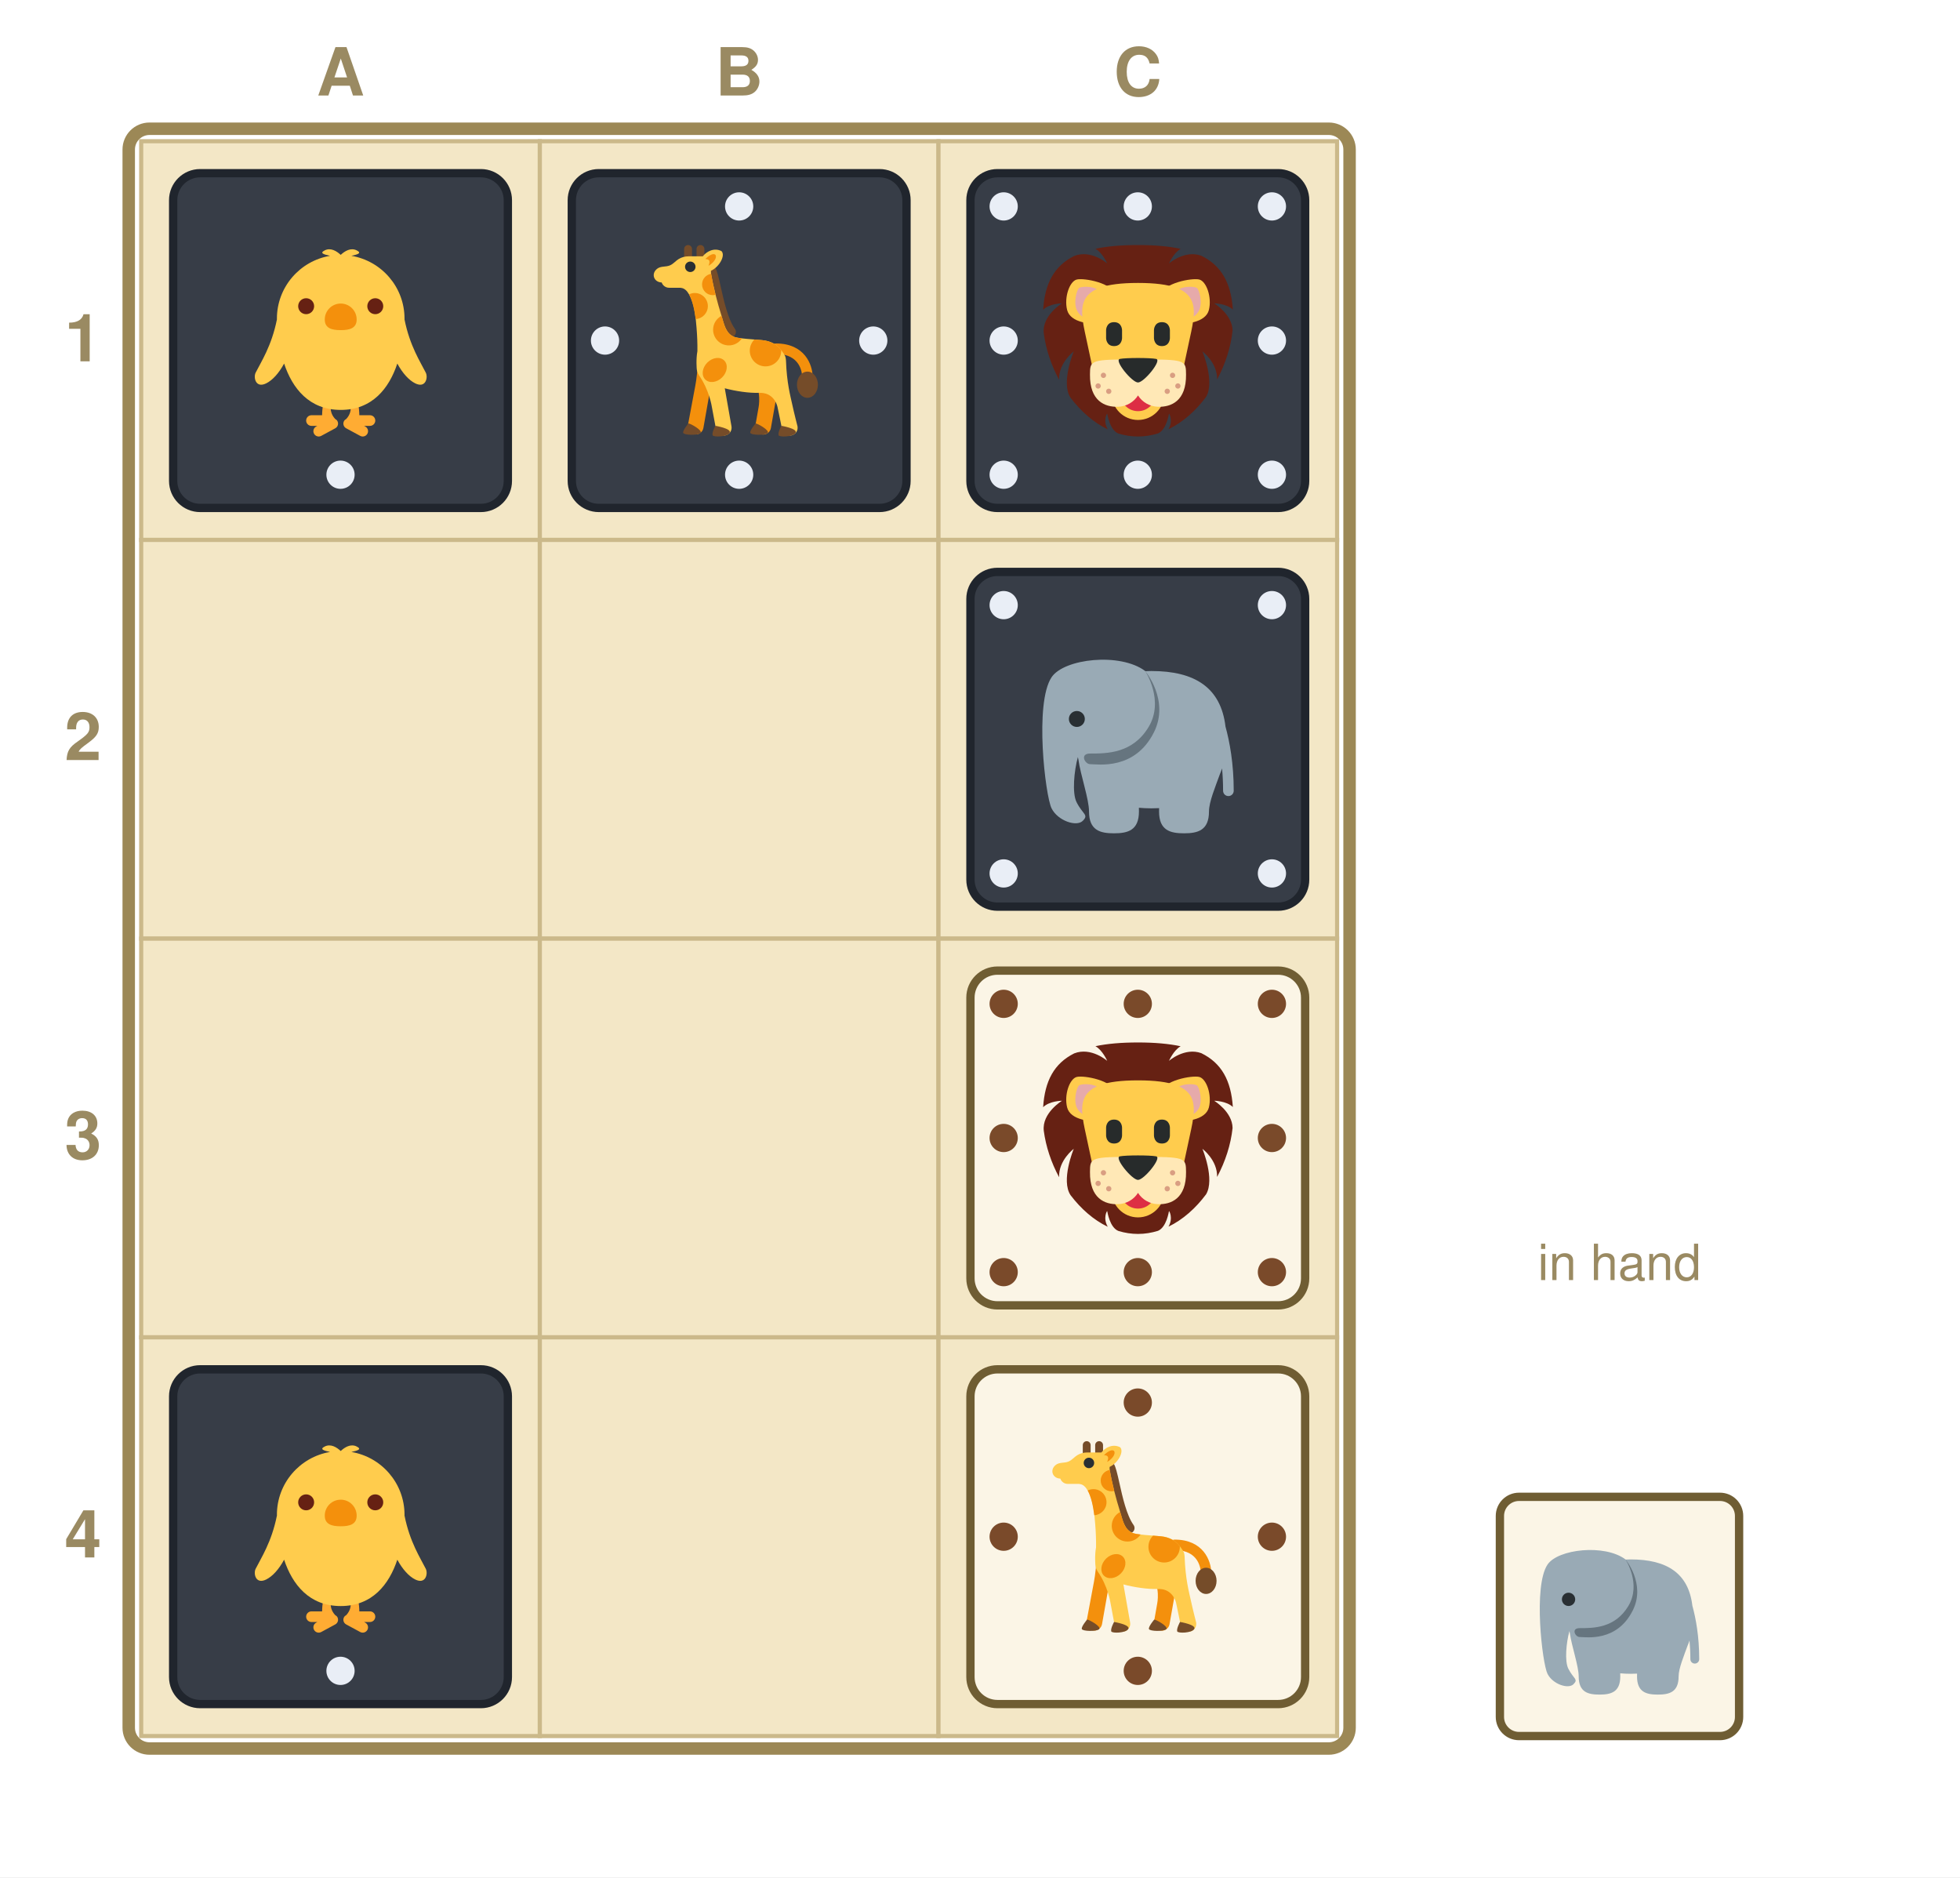
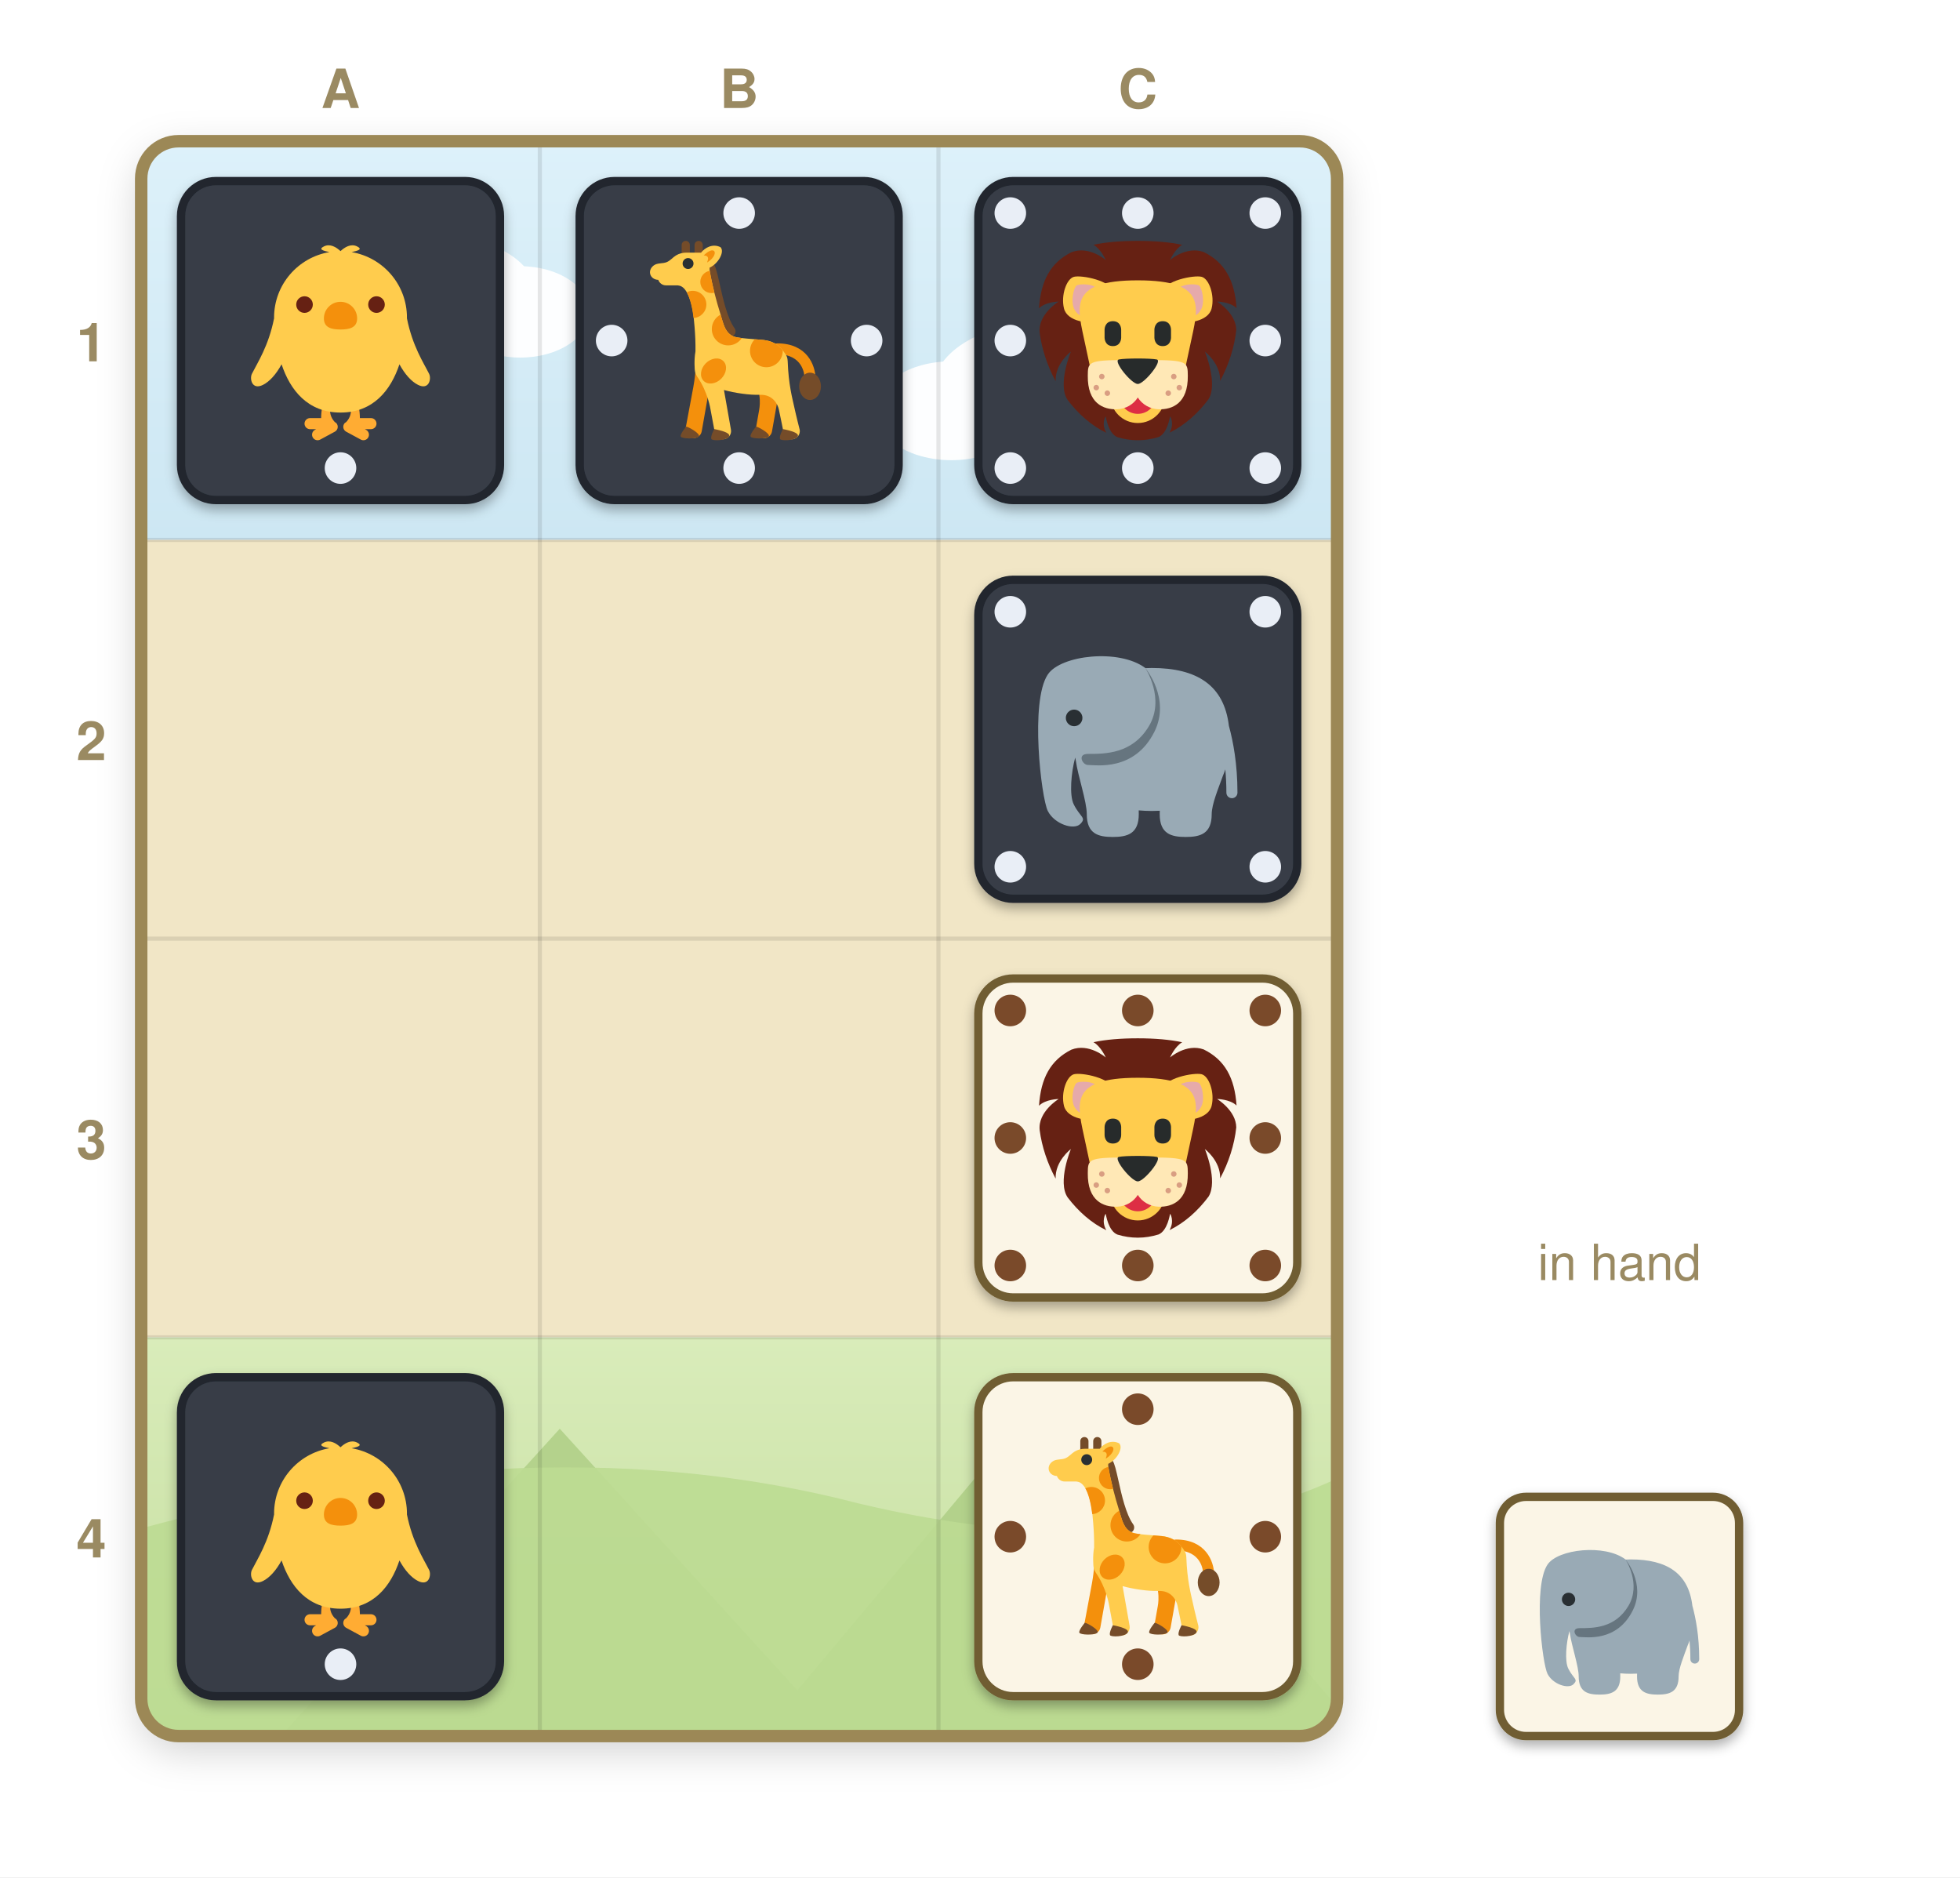
<svg xmlns="http://www.w3.org/2000/svg" width="472" height="452" viewBox="0 0 472 452" font-family="-apple-system,Segoe UI,Helvetica,Arial,sans-serif">
  <rect width="472" height="452" fill="#ffffff" />
  <defs>
    <symbol id="e_chick" viewBox="0 0 36 36">
      <path fill="#FFAC33" d="M17.38 33.098c-.097-.18-.25-.302-.417-.391C15.366 31.001 16.5 29 16.5 29c0-.553 1-2 0-2l-1 1c-1 1-1 4-1 4h-2c-.553 0-1 .447-1 1s.447 1 1 1h1.108l-.222.12c-.486.263-.667.869-.404 1.355s.869.667 1.356.404l2.639-1.427c.485-.262.666-.868.403-1.354zM23.5 32h-2s0-3-1-4l-1-1c-1 0 0 1.447 0 2 0 0 1.135 2.001-.462 3.707-.168.089-.32.211-.418.391-.263.486-.082 1.093.404 1.355l2.639 1.427c.486.263 1.093.082 1.356-.404.263-.486.082-1.093-.404-1.355L22.393 34H23.5c.553 0 1-.447 1-1s-.447-1-1-1z" />
      <path fill="#FFCC4D" d="M34 24c-1-2-3-5-4-10h-.008c.001-.052.008-.102.008-.154 0-5.943-4.324-10.864-9.996-11.819 1.189-.26 2.031-.509.996-1.027-1.115-.558-2.23.129-2.999.846h-.002C17.23 1.129 16.116.442 15 1c-1.035.518-.193.767.996 1.026C10.325 2.981 6 7.902 6 13.846c0 .052.007.102.008.154H6c-1 5-3 8-4 10-.447.895 0 3 2 2 1.191-.596 2.377-1.912 3.357-3.715C8.902 26.94 12.066 31 18 31c5.934 0 9.098-4.06 10.643-8.715.98 1.803 2.166 3.119 3.357 3.715 2 1 2.447-1.105 2-2z" />
      <path fill="#F4900C" d="M21 14c0 1.657-1.343 2-3 2s-3-.343-3-2 1.343-3 3-3 3 1.343 3 3z" />
      <circle fill="#662113" cx="11.5" cy="11.5" r="1.5" />
      <circle fill="#662113" cx="24.5" cy="11.5" r="1.5" />
    </symbol>
    <symbol id="e_elephant" viewBox="0 0 36 36">
      <path fill="#99AAB5" d="M34.453 15.573c-.864-7.3-5.729-10.447-13.93-10.447-.391 0-.763.017-1.139.031-.013-.01-.022-.021-.035-.031C14.655 1.605 4.091 2.779 1.745 6.3c-3.255 4.883-1.174 22.3 0 24.646 1.173 2.35 4.694 3.521 5.868 2.35 1.174-1.176 0-1.176-1.173-3.521-.85-1.701-.466-5.859.255-8.471.028.168.068.322.1.486.39 2.871 1.993 7.412 1.993 9.744 0 3.564 2.102 4.107 4.694 4.107 2.593 0 4.695-.543 4.695-4.107 0-.24-.008-.463-.012-.695.757.064 1.535.107 2.359.107.497 0 .977-.016 1.448-.039-.004.209-.013.41-.013.627 0 3.564 2.103 4.107 4.694 4.107 2.593 0 4.695-.543 4.695-4.107 0-1.801 1.192-4.625 2.039-6.982.159-.354.291-.732.42-1.117.118 1.307.193 2.706.193 4.206 0 .553.447 1 1 1s1-.447 1-1c0-5.153-.771-9.248-1.547-12.068z" />
      <path fill="#66757F" d="M19.35 5.126S23 10.641 20 15.641c-3 5-7.838 5-11 5-2 0-1 2 0 2 1.414 0 8.395 1.211 12-6 3-6-1.65-11.515-1.65-11.515z" />
      <circle fill="#292F33" cx="6.5" cy="14.141" r="1.5" />
    </symbol>
    <symbol id="e_giraffe" viewBox="0 0 36 36">
      <path d="M22.217 35.615h-.002c-.804-.142-1.34-.908-1.198-1.712l.59-3.344s.68-3.165-1.076-5.449c1.259-1.171 5.024.085 5.024.085l-1.626 9.221c-.142.804-.908 1.34-1.712 1.199zm-12.692-.021h-.002c-.804-.142-1.34-.908-1.198-1.712l1.312-7.025s.503-2.419.503-4.439c1.142-.439 2.723 2.757 2.723 2.757l-1.626 9.221c-.143.803-.909 1.339-1.712 1.198zm21.277-9.823c-.537 0-.977-.431-.985-.969-.012-.723-.304-4.326-4.925-4.326-.545 0-.985-.441-.985-.985s.441-.985.985-.985c5.363 0 6.858 3.938 6.896 6.264.009.545-.425.993-.969 1.002l-.017-.001z" fill="#F4900C" />
      <g fill="#754C29">
        <path d="M15.226 17.252l-3.46-11.98 1.687-1.02c.369.61.628 1.722 1.054 3.633.569 2.558 1.349 6.06 2.657 7.876.318.442.218 1.058-.224 1.376-.175.126-1.714.115-1.714.115zM7.615 2.71V.739c0-.408.331-.739.739-.739s.739.331.739.739V2.71H7.615zm2.332 0V.739c0-.408.331-.739.739-.739s.739.331.739.739V2.71H9.947z" />
        <ellipse cx="30.802" cy="26.263" rx="1.971" ry="2.464" />
      </g>
      <path fill="#FFCC4D" d="M28.935 34.094s-.647-2.515-.998-4.154c-.332-1.549-1.025-3.981-1.171-8.225-.01-.145-.039-.512-.138-.779-.122-.33-.567-.933-.766-1.203-.777-1.052-2.012-1.691-3.526-1.847-1.283-.132-2.573-.185-3.854-.339-.59-.071-1.1-.156-1.422-.272-1.636-.589-1.962-2.502-2.414-3.965-.8-2.59-1.508-5.225-1.961-7.9l-.036.009.036-.009-.027-.165V4.84c1.567-.714 2.79-2.888 1.971-3.706-1.416-.708-2.827.11-3.513.992-.02-.001-.039-.006-.059-.006H8.459c-.655 0-1.304.16-1.872.51-.584.359-.986.907-1.633 1.19-.786.344-1.721.093-2.417.64-1.189.933-.625 2.525.854 2.578.201.577.745.993 1.39.993h2.106c.055.011.108.021.173.029.604.071 1.088.525 1.477 1.215 1.047 1.856 1.244 4.244 1.415 6.324.119 1.448.177 2.906.158 4.36-.293 1.566-.12 3.377-.12 3.377.044.419.186.777.394 1.095l-.01.011c1.99 2.81 2.449 5.97 2.449 5.97l.784 4.193c.142.804.908 1.341 1.713 1.199.804-.142 1.341-.908 1.199-1.712l-1.262-7.159c1.977.534 4.609.932 6.449.852 0 .006-.003.014-.002.02 2.371-.146 3.26 1.73 3.454 2.576.194.846.868 4.228.868 4.228.142.804.909 1.341 1.712 1.199.802-.143 1.339-.91 1.197-1.714z" />
      <path fill="#F4900C" d="M11.975 22.1c-.985.985-1.16 2.408-.391 3.178.77.77 2.193.595 3.178-.391s1.16-2.408.391-3.178c-.77-.77-2.193-.595-3.178.391zm1.088-6.185c0 1.633 1.324 2.956 2.956 2.956 1.029 0 1.933-.526 2.462-1.323-.59-.071-1.1-.156-1.422-.272-1.564-.563-1.872-2.237-2.253-3.441-.057-.179-.108-.349-.162-.523-.935.496-1.581 1.469-1.581 2.603zm-.986-4.434c0-1.361-1.103-2.464-2.464-2.464-.388 0-.75.098-1.077.257.635 1.126 1.015 2.885 1.242 4.653 1.282-.086 2.299-1.142 2.299-2.446zm-1.093-4.079c0 1.118.906 2.023 2.023 2.023.182 0 .355-.032.523-.077-.449-1.787-.709-3.122-.847-3.937-.961.156-1.699.985-1.699 1.991zm8.977 12.456c0 1.633 1.324 2.956 2.956 2.956 1.633 0 2.956-1.324 2.956-2.956 0-.043-.011-.082-.013-.124-.777-1.052-2.012-1.691-3.526-1.847-.457-.047-.972-.088-1.499-.128-.538.536-.874 1.277-.874 2.099zM11.598 2.613c.505-.483 1.317-1.089 1.778-.856.461.233.258 1.273-1.166 2.151.113-.439.551-1.215-.612-1.295z" />
      <circle fill="#292F33" cx="8.772" cy="4.09" r=".985" />
      <path d="M21.047 33.545s-1.142 1.351-.985 1.781 2.741.491 3.249.022-1.951-1.842-2.264-1.803zm-12.623 0s-1.142 1.351-.985 1.781c.156.43 2.741.491 3.249.022s-1.951-1.842-2.264-1.803zm4.547 2.22c.136.391 2.766.329 3.205-.461.439-.79-2.678-1.317-2.678-1.317s-.703 1.273-.527 1.778zm12.404 0c.136.391 2.766.329 3.205-.461.439-.79-2.678-1.317-2.678-1.317s-.703 1.273-.527 1.778z" fill="#754C29" />
    </symbol>
    <symbol id="e_lion" viewBox="0 0 36 36">
      <path fill="#662113" d="M32.325 10.958s2.315.024 3.511 1.177c-.336-4.971-2.104-8.249-5.944-10.13-3.141-1.119-6.066 1.453-6.066 1.453s.862-1.99 2.19-2.746C23.789.236 21.146 0 18 0c-3.136 0-5.785.227-8.006.701 1.341.745 2.215 2.758 2.215 2.758S9.194.803 6 2.053C2.221 3.949.481 7.223.158 12.174c1.183-1.19 3.55-1.215 3.55-1.215S-.105 13.267.282 16.614c.387 2.947 1.394 5.967 2.879 8.722C3.039 22.15 5.917 20 5.917 20s-2.492 5.96-.581 8.738c1.935 2.542 4.313 4.641 6.976 5.916-.955-1.645-.136-3.044-.103-2.945.042.125.459 3.112 2.137 3.743 1.178.356 2.4.548 3.654.548 1.292 0 2.55-.207 3.761-.583 1.614-.691 2.024-3.585 2.064-3.708.032-.098.843 1.287-.09 2.921 2.706-1.309 5.118-3.463 7.064-6.073 1.699-2.846-.683-8.557-.683-8.557s2.85 2.13 2.757 5.288c1.556-2.906 2.585-6.104 2.911-9.2-.035-3.061-3.459-5.13-3.459-5.13z" />
      <path fill="#FFCC4D" d="M13.859 9.495c.596 2.392.16 4.422-2.231 5.017-2.392.596-6.363.087-6.958-2.304-.596-2.392.469-5.39 1.81-5.724 1.341-.334 6.784.62 7.379 3.011zm9.104 18.432c0 2.74-2.222 4.963-4.963 4.963s-4.963-2.223-4.963-4.963c0-2.741 2.223-4.964 4.963-4.964 2.741 0 4.963 2.222 4.963 4.964z" />
      <path fill="#DD2E44" d="M21.309 27.927c0 1.827-1.481 3.309-3.309 3.309s-3.309-1.481-3.309-3.309c0-1.827 1.481-3.31 3.309-3.31s3.309 1.483 3.309 3.31z" />
      <path fill="#E6AAAA" d="M11.052 8.997c.871 1.393.447 3.229-.946 4.1-1.394.871-2.608.797-3.479-.596-.871-1.394-.186-4.131.324-4.45.51-.319 3.23-.448 4.101.946z" />
      <path fill="#FFCC4D" d="M22.141 9.495c-.596 2.392-.159 4.422 2.232 5.017 2.392.596 6.363.087 6.959-2.304.596-2.392-.47-5.39-1.811-5.724-1.342-.334-6.786.62-7.38 3.011z" />
      <path fill="#E6AAAA" d="M24.948 8.997c-.871 1.393-.447 3.229.945 4.1 1.394.871 2.608.797 3.479-.596.871-1.394.185-4.131-.324-4.45-.51-.319-3.229-.448-4.1.946z" />
      <path fill="#FFCC4D" d="M18 7.125h-.002C5.167 7.126 7.125 12.083 8.5 18.667 9.875 25.25 10.384 27 10.384 27h15.228s.51-1.75 1.885-8.333C28.872 12.083 30.829 7.126 18 7.125z" />
      <path fill="#272B2B" d="M12 16s0-1.5 1.5-1.5S15 16 15 16v1.5s0 1.5-1.5 1.5-1.5-1.5-1.5-1.5V16zm9 0s0-1.5 1.5-1.5S24 16 24 16v1.5s0 1.5-1.5 1.5-1.5-1.5-1.5-1.5V16z" />
      <path fill="#FFE8B6" d="M20.168 21.521c-1.598 0-1.385.848-2.168 2.113-.783-1.266-.571-2.113-2.168-2.113-6.865 0-6.837.375-6.865 2.828-.058 4.986 2.802 6.132 5.257 6.06 1.597-.048 2.994-.88 3.777-2.131.783 1.251 2.179 2.083 3.776 2.131 2.455.072 5.315-1.073 5.257-6.06-.029-2.453-.001-2.828-6.866-2.828z" />
      <path fill="#272B2B" d="M14.582 21.411c-1.14.233 2.279 4.431 3.418 4.431s4.559-4.198 3.419-4.431c-1.14-.232-5.698-.232-6.837 0z" />
      <circle fill="#D99E82" cx="11.5" cy="24.5" r=".5" />
      <circle fill="#D99E82" cx="10.5" cy="26.5" r=".5" />
      <circle fill="#D99E82" cx="12.5" cy="27.5" r=".5" />
      <circle fill="#D99E82" cx="24.5" cy="24.5" r=".5" />
      <circle fill="#D99E82" cx="25.5" cy="26.5" r=".5" />
      <circle fill="#D99E82" cx="23.5" cy="27.5" r=".5" />
    </symbol>
  </defs>
-   <rect x="31" y="31" width="294" height="390" fill="none" stroke="#9c8856" stroke-width="3" rx="5" />
-   <rect x="34" y="34" width="96" height="96" fill="#f3e7c6" stroke="#cbb98a" stroke-width="1" />
-   <rect x="130" y="34" width="96" height="96" fill="#f3e7c6" stroke="#cbb98a" stroke-width="1" />
-   <rect x="226" y="34" width="96" height="96" fill="#f3e7c6" stroke="#cbb98a" stroke-width="1" />
-   <rect x="34" y="130" width="96" height="96" fill="#f3e7c6" stroke="#cbb98a" stroke-width="1" />
-   <rect x="130" y="130" width="96" height="96" fill="#f3e7c6" stroke="#cbb98a" stroke-width="1" />
-   <rect x="226" y="130" width="96" height="96" fill="#f3e7c6" stroke="#cbb98a" stroke-width="1" />
-   <rect x="34" y="226" width="96" height="96" fill="#f3e7c6" stroke="#cbb98a" stroke-width="1" />
-   <rect x="130" y="226" width="96" height="96" fill="#f3e7c6" stroke="#cbb98a" stroke-width="1" />
-   <rect x="226" y="226" width="96" height="96" fill="#f3e7c6" stroke="#cbb98a" stroke-width="1" />
-   <rect x="34" y="322" width="96" height="96" fill="#f3e7c6" stroke="#cbb98a" stroke-width="1" />
-   <rect x="130" y="322" width="96" height="96" fill="#f3e7c6" stroke="#cbb98a" stroke-width="1" />
-   <rect x="226" y="322" width="96" height="96" fill="#f3e7c6" stroke="#cbb98a" stroke-width="1" />
-   <text x="82.0" y="23" font-size="16" text-anchor="middle" fill="#9a8a62" font-weight="600">A</text>
-   <text x="178.0" y="23" font-size="16" text-anchor="middle" fill="#9a8a62" font-weight="600">B</text>
-   <text x="274.0" y="23" font-size="16" text-anchor="middle" fill="#9a8a62" font-weight="600">C</text>
-   <text x="20" y="87.0" font-size="16" text-anchor="middle" fill="#9a8a62" font-weight="600">1</text>
-   <text x="20" y="183.0" font-size="16" text-anchor="middle" fill="#9a8a62" font-weight="600">2</text>
-   <text x="20" y="279.0" font-size="16" text-anchor="middle" fill="#9a8a62" font-weight="600">3</text>
-   <text x="20" y="375.0" font-size="16" text-anchor="middle" fill="#9a8a62" font-weight="600">4</text>
-   <rect x="41.7" y="41.7" width="80.6" height="80.6" rx="6.5" fill="#373d47" stroke="#20252d" stroke-width="2" />
-   <circle cx="82.0" cy="114.3" r="3.4" fill="#e9eef6" />
-   <use href="#e_chick" x="59.0" y="59.0" width="46.1" height="46.1" />
-   <rect x="137.7" y="41.7" width="80.6" height="80.6" rx="6.5" fill="#373d47" stroke="#20252d" stroke-width="2" />
-   <circle cx="178.0" cy="114.3" r="3.4" fill="#e9eef6" />
-   <circle cx="145.7" cy="82.0" r="3.4" fill="#e9eef6" />
-   <circle cx="178.0" cy="49.7" r="3.4" fill="#e9eef6" />
-   <circle cx="210.3" cy="82.0" r="3.4" fill="#e9eef6" />
-   <use href="#e_giraffe" x="155.0" y="59.0" width="46.1" height="46.1" />
-   <rect x="233.7" y="41.7" width="80.6" height="80.6" rx="6.5" fill="#373d47" stroke="#20252d" stroke-width="2" />
-   <circle cx="274.0" cy="114.3" r="3.4" fill="#e9eef6" />
-   <circle cx="241.7" cy="114.3" r="3.4" fill="#e9eef6" />
-   <circle cx="241.7" cy="82.0" r="3.4" fill="#e9eef6" />
-   <circle cx="241.7" cy="49.7" r="3.4" fill="#e9eef6" />
-   <circle cx="274.0" cy="49.7" r="3.4" fill="#e9eef6" />
-   <circle cx="306.3" cy="49.7" r="3.4" fill="#e9eef6" />
-   <circle cx="306.3" cy="82.0" r="3.4" fill="#e9eef6" />
-   <circle cx="306.3" cy="114.3" r="3.4" fill="#e9eef6" />
-   <use href="#e_lion" x="251.0" y="59.0" width="46.1" height="46.1" />
-   <rect x="233.7" y="137.7" width="80.6" height="80.6" rx="6.5" fill="#373d47" stroke="#20252d" stroke-width="2" />
-   <circle cx="241.7" cy="210.3" r="3.4" fill="#e9eef6" />
-   <circle cx="241.7" cy="145.7" r="3.4" fill="#e9eef6" />
-   <circle cx="306.3" cy="145.7" r="3.4" fill="#e9eef6" />
-   <circle cx="306.3" cy="210.3" r="3.4" fill="#e9eef6" />
-   <use href="#e_elephant" x="251.0" y="155.0" width="46.1" height="46.1" />
-   <rect x="233.7" y="233.7" width="80.6" height="80.6" rx="6.5" fill="#fbf5e6" stroke="#6f5d33" stroke-width="2" />
-   <circle cx="274.0" cy="241.7" r="3.4" fill="#7a4a2a" />
-   <circle cx="306.3" cy="241.7" r="3.4" fill="#7a4a2a" />
-   <circle cx="306.3" cy="274.0" r="3.4" fill="#7a4a2a" />
-   <circle cx="306.3" cy="306.3" r="3.4" fill="#7a4a2a" />
-   <circle cx="274.0" cy="306.3" r="3.4" fill="#7a4a2a" />
-   <circle cx="241.7" cy="306.3" r="3.4" fill="#7a4a2a" />
-   <circle cx="241.7" cy="274.0" r="3.4" fill="#7a4a2a" />
-   <circle cx="241.7" cy="241.7" r="3.4" fill="#7a4a2a" />
-   <use href="#e_lion" x="251.0" y="251.0" width="46.1" height="46.1" />
-   <rect x="41.7" y="329.7" width="80.6" height="80.6" rx="6.5" fill="#373d47" stroke="#20252d" stroke-width="2" />
-   <circle cx="82.0" cy="402.3" r="3.4" fill="#e9eef6" />
-   <use href="#e_chick" x="59.0" y="347.0" width="46.1" height="46.1" />
-   <rect x="233.7" y="329.7" width="80.6" height="80.6" rx="6.5" fill="#fbf5e6" stroke="#6f5d33" stroke-width="2" />
-   <circle cx="274.0" cy="337.7" r="3.4" fill="#7a4a2a" />
-   <circle cx="306.3" cy="370.0" r="3.4" fill="#7a4a2a" />
-   <circle cx="274.0" cy="402.3" r="3.4" fill="#7a4a2a" />
-   <circle cx="241.7" cy="370.0" r="3.4" fill="#7a4a2a" />
-   <use href="#e_giraffe" x="251.0" y="347.0" width="46.1" height="46.1" />
+   <defs>
+     <linearGradient id="sky" x1="0" y1="0" x2="0" y2="1">
+       <stop offset="0" stop-color="#ddf1fa" />
+       <stop offset="1" stop-color="#cde7f3" />
+     </linearGradient>
+     <linearGradient id="grass" x1="0" y1="0" x2="0" y2="1">
+       <stop offset="0" stop-color="#d9ecba" />
+       <stop offset="1" stop-color="#c4dd9d" />
+     </linearGradient>
+     <filter id="tsh" x="-40%" y="-40%" width="180%" height="180%">
+       <feDropShadow dx="0" dy="1.4" stdDeviation="1.4" flood-color="#000" flood-opacity="0.32" />
+     </filter>
+     <filter id="bsh" x="-20%" y="-20%" width="140%" height="140%">
+       <feDropShadow dx="0" dy="3" stdDeviation="5" flood-color="#000" flood-opacity="0.20" />
+     </filter>
+     <clipPath id="bclip">
+       <rect x="34" y="34" width="288" height="384" rx="9" />
+     </clipPath>
+   </defs>
+   <rect x="34" y="34" width="288" height="384" rx="9" fill="#ffffff" filter="url(#bsh)" />
+   <g clip-path="url(#bclip)">
+     <rect x="34" y="34" width="288" height="96" fill="url(#sky)" />
+     <rect x="34" y="130" width="288" height="192" fill="#f1e6c6" />
+     <rect x="34" y="322" width="288" height="96" fill="url(#grass)" />
+     <g fill="#fff" opacity="0.95">
+       <ellipse cx="105.0" cy="70.5" rx="23.9" ry="13.8" />
+       <ellipse cx="84.8" cy="75.1" rx="15.6" ry="10.1" />
+       <ellipse cx="125.3" cy="75.1" rx="16.6" ry="11.0" />
+       <ellipse cx="106.9" cy="63.1" rx="12.0" ry="8.3" />
+     </g>
+     <g fill="#fff" opacity="0.95">
+       <ellipse cx="252.9" cy="93.5" rx="28.1" ry="16.2" />
+       <ellipse cx="229.1" cy="98.9" rx="18.4" ry="11.9" />
+       <ellipse cx="276.6" cy="98.9" rx="19.4" ry="13.0" />
+       <ellipse cx="255.0" cy="84.9" rx="14.0" ry="9.7" />
+     </g>
+     <g fill="#a6c97c" opacity="0.7">
+       <path d="M67.6 418 L134.8 344 L202.0 418 Z" />
+       <path d="M182.8 418 L254.8 332 L328 418 Z" />
+     </g>
+     <path d="M34 418 L34 368 Q130.0 342 206.8 362 Q274.0 378 322 356 L322 418 Z" fill="#bcdb92" opacity="0.9" />
+   </g>
+   <line x1="130" y1="34" x2="130" y2="418" stroke="#00000018" stroke-width="1" />
+   <line x1="226" y1="34" x2="226" y2="418" stroke="#00000018" stroke-width="1" />
+   <line x1="34" y1="130" x2="322" y2="130" stroke="#00000018" stroke-width="1" />
+   <line x1="34" y1="226" x2="322" y2="226" stroke="#00000018" stroke-width="1" />
+   <line x1="34" y1="322" x2="322" y2="322" stroke="#00000018" stroke-width="1" />
+   <rect x="34" y="34" width="288" height="384" rx="9" fill="none" stroke="#9c8856" stroke-width="3" />
+   <text x="82.0" y="26" font-size="13" text-anchor="middle" fill="#9a8a62" font-weight="700">A</text>
+   <text x="178.0" y="26" font-size="13" text-anchor="middle" fill="#9a8a62" font-weight="700">B</text>
+   <text x="274.0" y="26" font-size="13" text-anchor="middle" fill="#9a8a62" font-weight="700">C</text>
+   <text x="22" y="87.0" font-size="13" text-anchor="middle" fill="#9a8a62" font-weight="700">1</text>
+   <text x="22" y="183.0" font-size="13" text-anchor="middle" fill="#9a8a62" font-weight="700">2</text>
+   <text x="22" y="279.0" font-size="13" text-anchor="middle" fill="#9a8a62" font-weight="700">3</text>
+   <text x="22" y="375.0" font-size="13" text-anchor="middle" fill="#9a8a62" font-weight="700">4</text>
+   <rect x="43.6" y="43.6" width="76.8" height="76.8" rx="8.4" fill="#373d47" stroke="#20252d" stroke-width="2" filter="url(#tsh)" />
+   <circle cx="82.0" cy="112.7" r="3.8" fill="#e9eef6" />
+   <use href="#e_chick" x="58.0" y="58.0" width="48.0" height="48.0" />
+   <rect x="139.6" y="43.6" width="76.8" height="76.8" rx="8.4" fill="#373d47" stroke="#20252d" stroke-width="2" filter="url(#tsh)" />
+   <circle cx="178.0" cy="112.7" r="3.8" fill="#e9eef6" />
+   <circle cx="147.3" cy="82.0" r="3.8" fill="#e9eef6" />
+   <circle cx="178.0" cy="51.3" r="3.8" fill="#e9eef6" />
+   <circle cx="208.7" cy="82.0" r="3.8" fill="#e9eef6" />
+   <use href="#e_giraffe" x="154.0" y="58.0" width="48.0" height="48.0" />
+   <rect x="235.6" y="43.6" width="76.8" height="76.8" rx="8.4" fill="#373d47" stroke="#20252d" stroke-width="2" filter="url(#tsh)" />
+   <circle cx="274.0" cy="112.7" r="3.8" fill="#e9eef6" />
+   <circle cx="243.3" cy="112.7" r="3.8" fill="#e9eef6" />
+   <circle cx="243.3" cy="82.0" r="3.8" fill="#e9eef6" />
+   <circle cx="243.3" cy="51.3" r="3.8" fill="#e9eef6" />
+   <circle cx="274.0" cy="51.3" r="3.8" fill="#e9eef6" />
+   <circle cx="304.7" cy="51.3" r="3.8" fill="#e9eef6" />
+   <circle cx="304.7" cy="82.0" r="3.8" fill="#e9eef6" />
+   <circle cx="304.7" cy="112.7" r="3.8" fill="#e9eef6" />
+   <use href="#e_lion" x="250.0" y="58.0" width="48.0" height="48.0" />
+   <rect x="235.6" y="139.6" width="76.8" height="76.8" rx="8.4" fill="#373d47" stroke="#20252d" stroke-width="2" filter="url(#tsh)" />
+   <circle cx="243.3" cy="208.7" r="3.8" fill="#e9eef6" />
+   <circle cx="243.3" cy="147.3" r="3.8" fill="#e9eef6" />
+   <circle cx="304.7" cy="147.3" r="3.8" fill="#e9eef6" />
+   <circle cx="304.7" cy="208.7" r="3.8" fill="#e9eef6" />
+   <use href="#e_elephant" x="250.0" y="154.0" width="48.0" height="48.0" />
+   <rect x="235.6" y="235.6" width="76.8" height="76.8" rx="8.4" fill="#fbf5e6" stroke="#6f5d33" stroke-width="2" filter="url(#tsh)" />
+   <circle cx="274.0" cy="243.3" r="3.8" fill="#7a4a2a" />
+   <circle cx="304.7" cy="243.3" r="3.8" fill="#7a4a2a" />
+   <circle cx="304.7" cy="274.0" r="3.8" fill="#7a4a2a" />
+   <circle cx="304.7" cy="304.7" r="3.8" fill="#7a4a2a" />
+   <circle cx="274.0" cy="304.7" r="3.8" fill="#7a4a2a" />
+   <circle cx="243.3" cy="304.7" r="3.8" fill="#7a4a2a" />
+   <circle cx="243.3" cy="274.0" r="3.8" fill="#7a4a2a" />
+   <circle cx="243.3" cy="243.3" r="3.8" fill="#7a4a2a" />
+   <use href="#e_lion" x="250.0" y="250.0" width="48.0" height="48.0" />
+   <rect x="43.6" y="331.6" width="76.8" height="76.8" rx="8.4" fill="#373d47" stroke="#20252d" stroke-width="2" filter="url(#tsh)" />
+   <circle cx="82.0" cy="400.7" r="3.8" fill="#e9eef6" />
+   <use href="#e_chick" x="58.0" y="346.0" width="48.0" height="48.0" />
+   <rect x="235.6" y="331.6" width="76.8" height="76.8" rx="8.4" fill="#fbf5e6" stroke="#6f5d33" stroke-width="2" filter="url(#tsh)" />
+   <circle cx="274.0" cy="339.3" r="3.8" fill="#7a4a2a" />
+   <circle cx="304.7" cy="370.0" r="3.8" fill="#7a4a2a" />
+   <circle cx="274.0" cy="400.7" r="3.8" fill="#7a4a2a" />
+   <circle cx="243.3" cy="370.0" r="3.8" fill="#7a4a2a" />
+   <use href="#e_giraffe" x="250.0" y="346.0" width="48.0" height="48.0" />
  <text x="390.0" y="308.2" font-size="12" text-anchor="middle" fill="#9a8a62">in hand</text>
-   <rect x="361.2" y="360.4" width="57.6" height="57.6" rx="4.6" fill="#fbf5e6" stroke="#6f5d33" stroke-width="2" />
+   <rect x="361.2" y="360.4" width="57.6" height="57.6" rx="6.3" fill="#fbf5e6" stroke="#6f5d33" stroke-width="2" filter="url(#tsh)" />
  <use href="#e_elephant" x="370.8" y="370.0" width="38.4" height="38.4" />
</svg>
